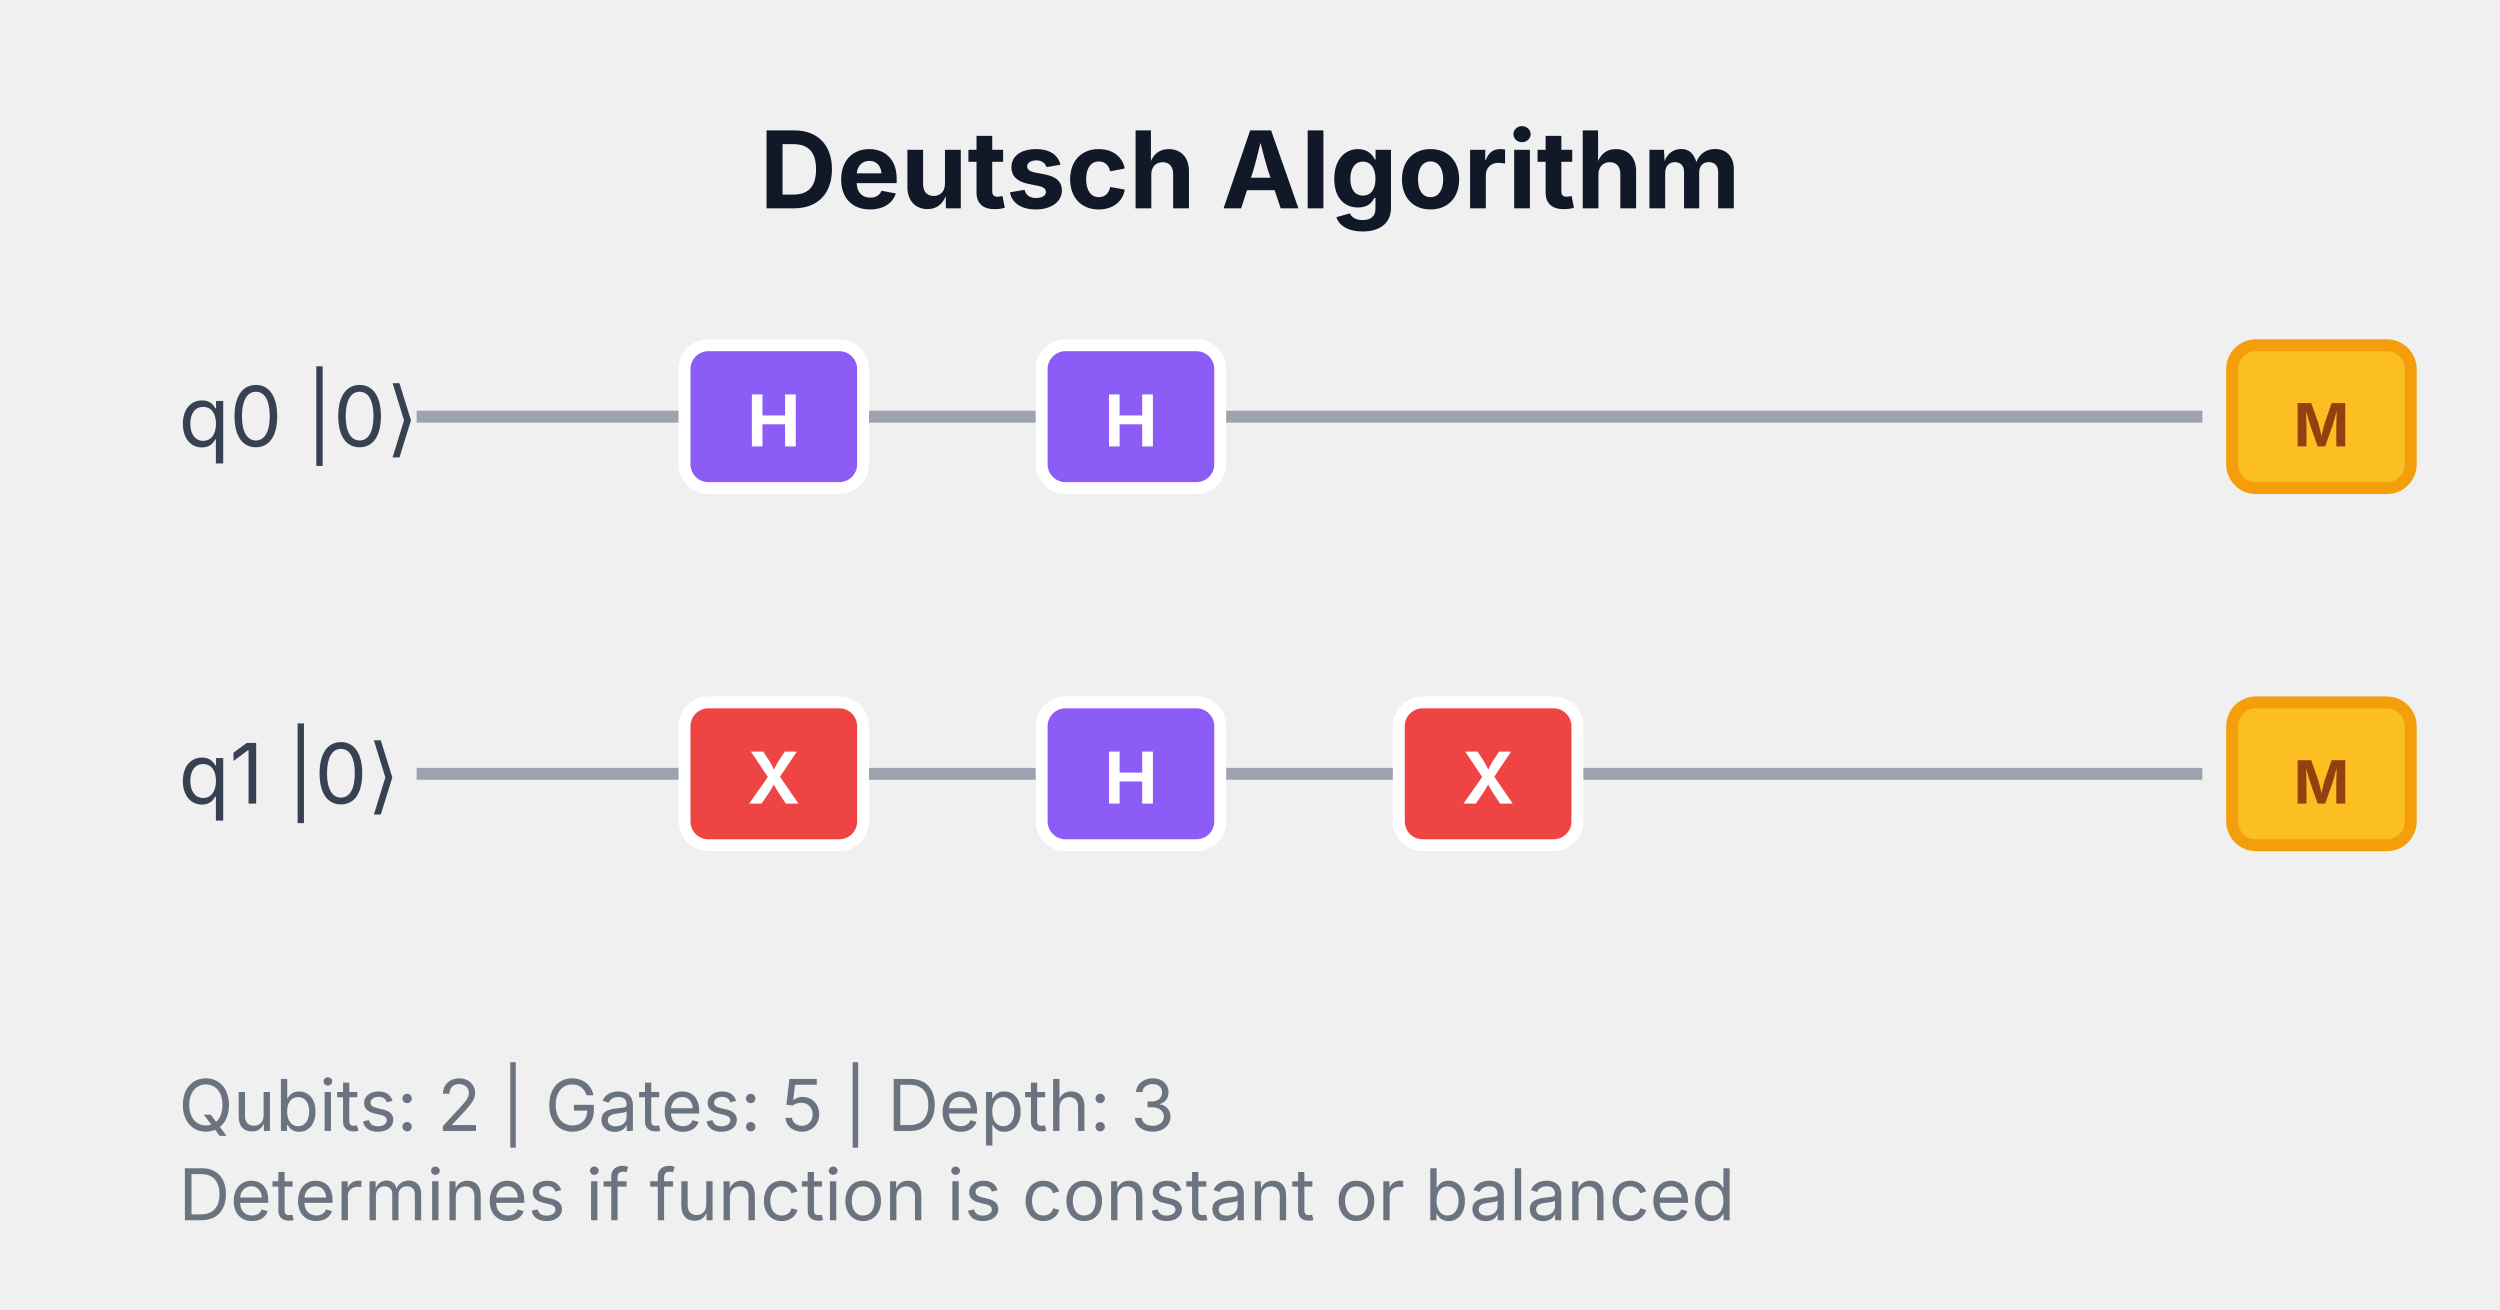
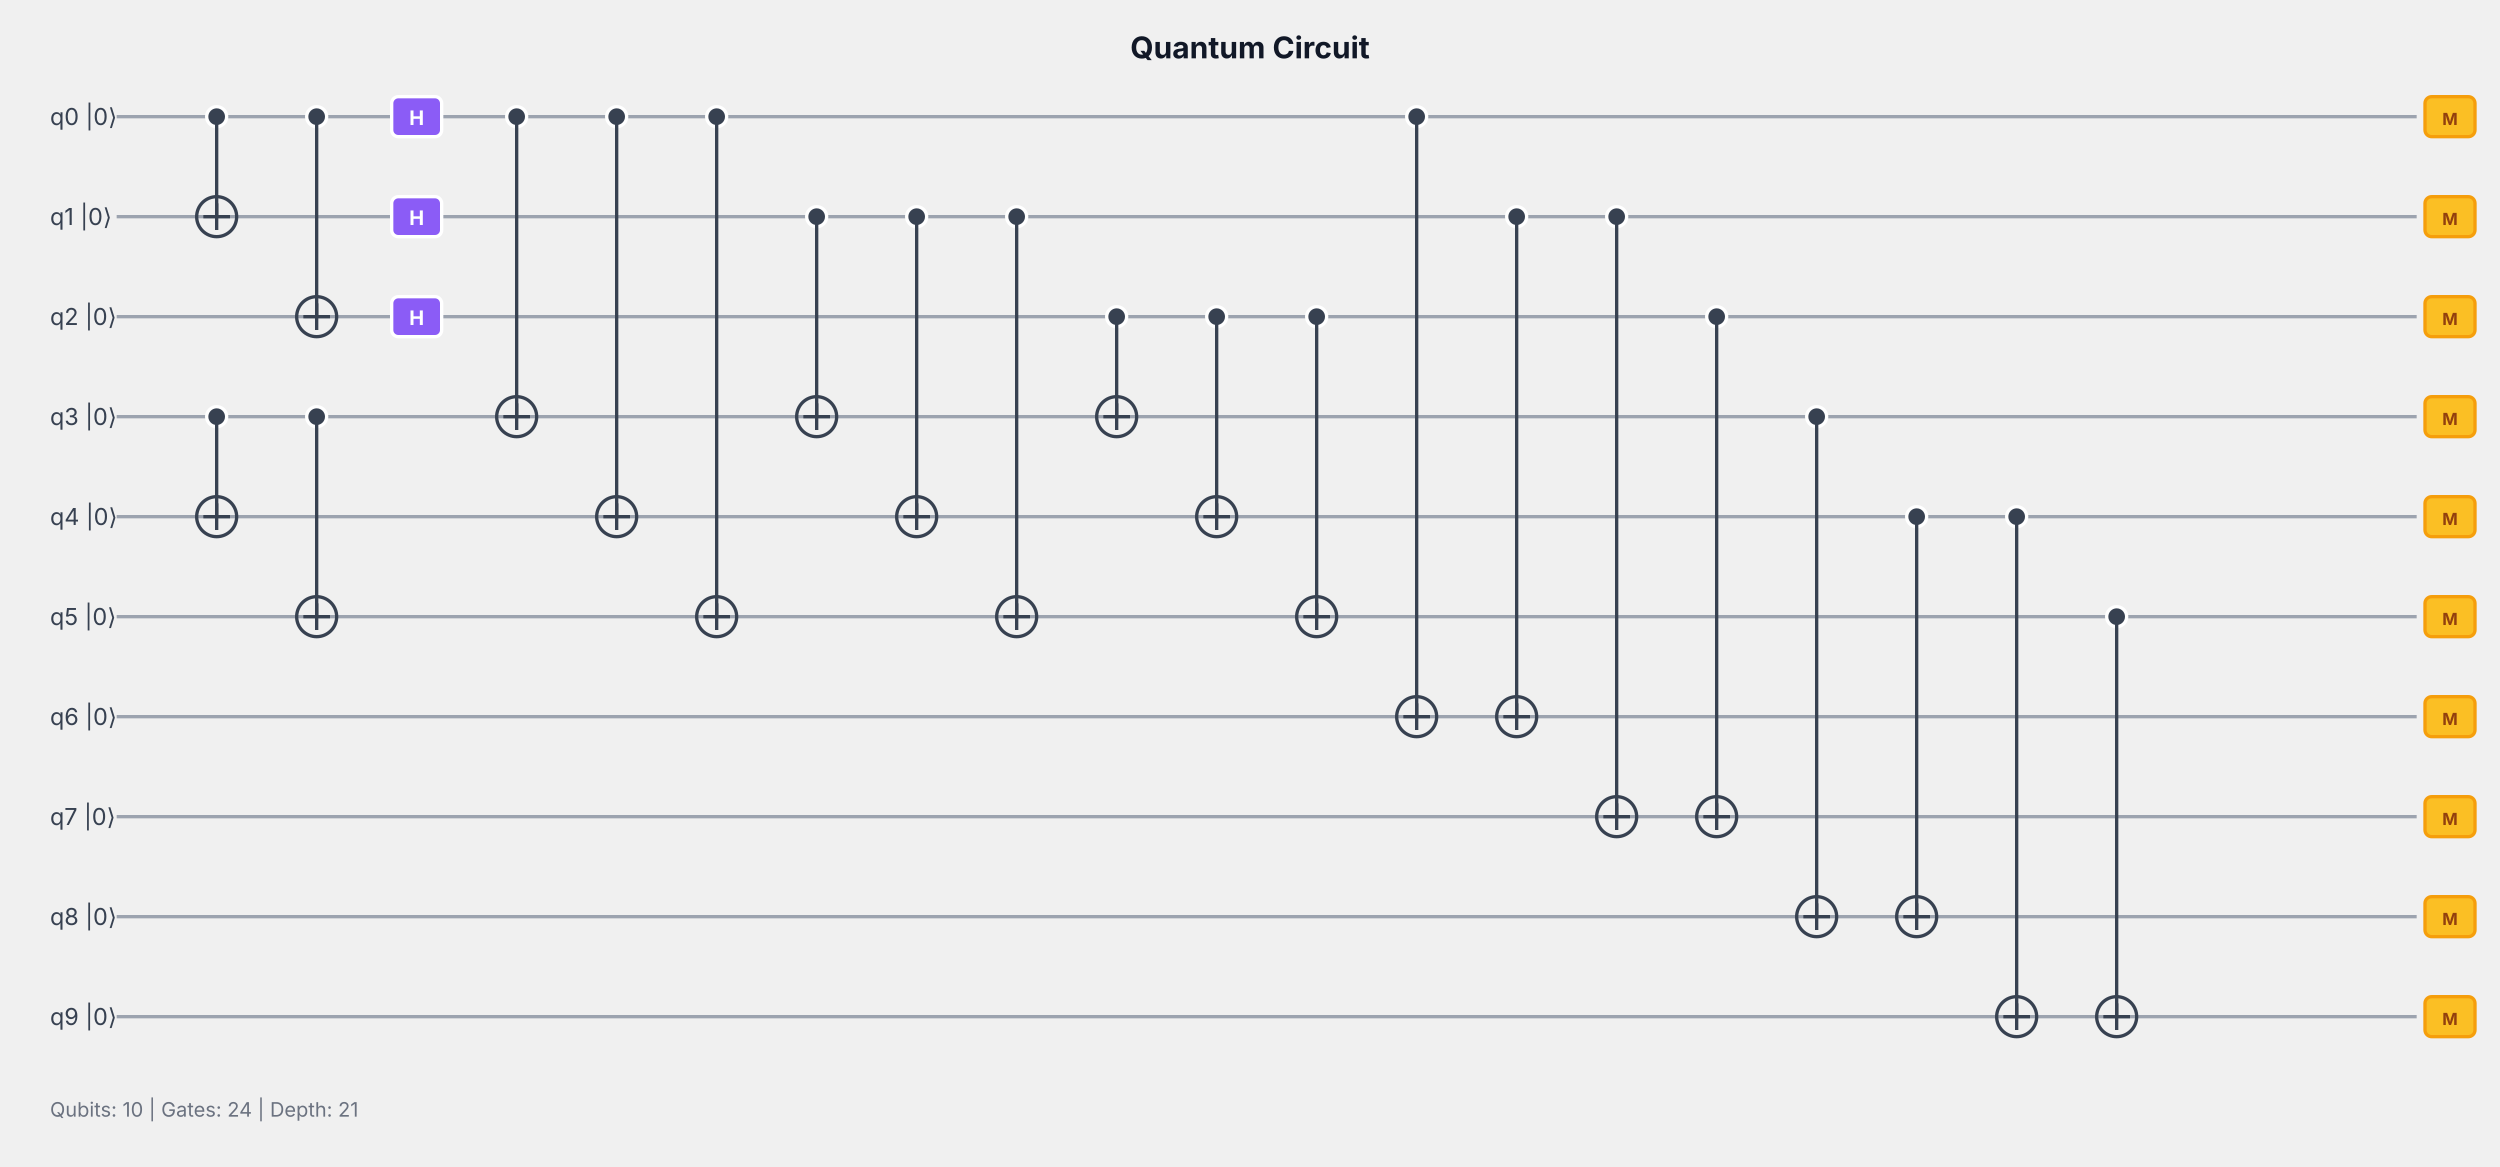
- <svg xmlns="http://www.w3.org/2000/svg" height="220" style="background-color: #ffffff; border: 1px solid #e5e7eb; border-radius: 8px;" width="420">
+ <svg xmlns="http://www.w3.org/2000/svg" height="700" style="background-color: #ffffff; border: 1px solid #e5e7eb; border-radius: 8px;" width="1500">
  <defs>
    <style>.gate-group:hover rect { opacity: 1; stroke-width: 3; }
                         .gate-group:hover circle { stroke-width: 3; }
                         text { font-family: 'SF Pro Display', 'Segoe UI', system-ui, sans-serif; }</style>
  </defs>
-   <text fill="#111827" font-size="18" font-weight="bold" text-anchor="middle" x="210" y="35">Deutsch Algorithm</text>
+   <text fill="#111827" font-size="18" font-weight="bold" text-anchor="middle" x="750" y="35">Quantum Circuit</text>
  <g>
    <text fill="#374151" font-size="14" x="30" y="75">q0 |0⟩</text>
-     <line stroke="#9ca3af" stroke-width="2" x1="70" x2="370" y1="70" y2="70" />
+     <line stroke="#9ca3af" stroke-width="2" x1="70" x2="1450" y1="70" y2="70" />
  </g>
  <g>
    <text fill="#374151" font-size="14" x="30" y="135">q1 |0⟩</text>
-     <line stroke="#9ca3af" stroke-width="2" x1="70" x2="370" y1="130" y2="130" />
-   </g>
-   <g class="gate-group">
-     <rect fill="#ef4444" height="24" rx="4" stroke="#ffffff" stroke-width="2" width="30" x="115" y="118" />
-     <text fill="#ffffff" font-size="12" font-weight="bold" text-anchor="middle" x="130" y="135">X</text>
-   </g>
-   <g class="gate-group">
-     <rect fill="#8b5cf6" height="24" rx="4" stroke="#ffffff" stroke-width="2" width="30" x="115" y="58" />
-     <text fill="#ffffff" font-size="12" font-weight="bold" text-anchor="middle" x="130" y="75">H</text>
-   </g>
-   <g class="gate-group">
-     <rect fill="#8b5cf6" height="24" rx="4" stroke="#ffffff" stroke-width="2" width="30" x="175" y="118" />
-     <text fill="#ffffff" font-size="12" font-weight="bold" text-anchor="middle" x="190" y="135">H</text>
-   </g>
-   <g class="gate-group">
-     <rect fill="#ef4444" height="24" rx="4" stroke="#ffffff" stroke-width="2" width="30" x="235" y="118" />
-     <text fill="#ffffff" font-size="12" font-weight="bold" text-anchor="middle" x="250" y="135">X</text>
-   </g>
-   <g class="gate-group">
-     <rect fill="#8b5cf6" height="24" rx="4" stroke="#ffffff" stroke-width="2" width="30" x="175" y="58" />
-     <text fill="#ffffff" font-size="12" font-weight="bold" text-anchor="middle" x="190" y="75">H</text>
-   </g>
-   <g>
-     <rect fill="#fbbf24" height="24" rx="4" stroke="#f59e0b" stroke-width="2" width="30" x="375" y="58" />
-     <text fill="#92400e" font-size="10" font-weight="bold" text-anchor="middle" x="390" y="75">M</text>
-   </g>
-   <g>
-     <rect fill="#fbbf24" height="24" rx="4" stroke="#f59e0b" stroke-width="2" width="30" x="375" y="118" />
-     <text fill="#92400e" font-size="10" font-weight="bold" text-anchor="middle" x="390" y="135">M</text>
-   </g>
-   <g>
-     <text fill="#6b7280" font-size="12" x="30" y="190">Qubits: 2 | Gates: 5 | Depth: 3</text>
-     <text fill="#6b7280" font-size="12" x="30" y="205">Determines if function is constant or balanced</text>
+     <line stroke="#9ca3af" stroke-width="2" x1="70" x2="1450" y1="130" y2="130" />
+   </g>
+   <g>
+     <text fill="#374151" font-size="14" x="30" y="195">q2 |0⟩</text>
+     <line stroke="#9ca3af" stroke-width="2" x1="70" x2="1450" y1="190" y2="190" />
+   </g>
+   <g>
+     <text fill="#374151" font-size="14" x="30" y="255">q3 |0⟩</text>
+     <line stroke="#9ca3af" stroke-width="2" x1="70" x2="1450" y1="250" y2="250" />
+   </g>
+   <g>
+     <text fill="#374151" font-size="14" x="30" y="315">q4 |0⟩</text>
+     <line stroke="#9ca3af" stroke-width="2" x1="70" x2="1450" y1="310" y2="310" />
+   </g>
+   <g>
+     <text fill="#374151" font-size="14" x="30" y="375">q5 |0⟩</text>
+     <line stroke="#9ca3af" stroke-width="2" x1="70" x2="1450" y1="370" y2="370" />
+   </g>
+   <g>
+     <text fill="#374151" font-size="14" x="30" y="435">q6 |0⟩</text>
+     <line stroke="#9ca3af" stroke-width="2" x1="70" x2="1450" y1="430" y2="430" />
+   </g>
+   <g>
+     <text fill="#374151" font-size="14" x="30" y="495">q7 |0⟩</text>
+     <line stroke="#9ca3af" stroke-width="2" x1="70" x2="1450" y1="490" y2="490" />
+   </g>
+   <g>
+     <text fill="#374151" font-size="14" x="30" y="555">q8 |0⟩</text>
+     <line stroke="#9ca3af" stroke-width="2" x1="70" x2="1450" y1="550" y2="550" />
+   </g>
+   <g>
+     <text fill="#374151" font-size="14" x="30" y="615">q9 |0⟩</text>
+     <line stroke="#9ca3af" stroke-width="2" x1="70" x2="1450" y1="610" y2="610" />
+   </g>
+   <g class="gate-group">
+     <circle cx="130" cy="70" fill="#374151" r="6" stroke="#ffffff" stroke-width="2" />
+     <circle cx="130" cy="130" fill="none" r="12" stroke="#374151" stroke-width="2" />
+     <line stroke="#374151" stroke-width="2" x1="122" x2="138" y1="130" y2="130" />
+     <line stroke="#374151" stroke-width="2" x1="130" x2="130" y1="122" y2="138" />
+     <line stroke="#374151" stroke-width="2" x1="130" x2="130" y1="70" y2="130" />
+   </g>
+   <g class="gate-group">
+     <circle cx="190" cy="70" fill="#374151" r="6" stroke="#ffffff" stroke-width="2" />
+     <circle cx="190" cy="190" fill="none" r="12" stroke="#374151" stroke-width="2" />
+     <line stroke="#374151" stroke-width="2" x1="182" x2="198" y1="190" y2="190" />
+     <line stroke="#374151" stroke-width="2" x1="190" x2="190" y1="182" y2="198" />
+     <line stroke="#374151" stroke-width="2" x1="190" x2="190" y1="70" y2="190" />
+   </g>
+   <g class="gate-group">
+     <circle cx="130" cy="250" fill="#374151" r="6" stroke="#ffffff" stroke-width="2" />
+     <circle cx="130" cy="310" fill="none" r="12" stroke="#374151" stroke-width="2" />
+     <line stroke="#374151" stroke-width="2" x1="122" x2="138" y1="310" y2="310" />
+     <line stroke="#374151" stroke-width="2" x1="130" x2="130" y1="302" y2="318" />
+     <line stroke="#374151" stroke-width="2" x1="130" x2="130" y1="250" y2="310" />
+   </g>
+   <g class="gate-group">
+     <circle cx="190" cy="250" fill="#374151" r="6" stroke="#ffffff" stroke-width="2" />
+     <circle cx="190" cy="370" fill="none" r="12" stroke="#374151" stroke-width="2" />
+     <line stroke="#374151" stroke-width="2" x1="182" x2="198" y1="370" y2="370" />
+     <line stroke="#374151" stroke-width="2" x1="190" x2="190" y1="362" y2="378" />
+     <line stroke="#374151" stroke-width="2" x1="190" x2="190" y1="250" y2="370" />
+   </g>
+   <g class="gate-group">
+     <rect fill="#8b5cf6" height="24" rx="4" stroke="#ffffff" stroke-width="2" width="30" x="235" y="58" />
+     <text fill="#ffffff" font-size="12" font-weight="bold" text-anchor="middle" x="250" y="75">H</text>
+   </g>
+   <g class="gate-group">
+     <rect fill="#8b5cf6" height="24" rx="4" stroke="#ffffff" stroke-width="2" width="30" x="235" y="118" />
+     <text fill="#ffffff" font-size="12" font-weight="bold" text-anchor="middle" x="250" y="135">H</text>
+   </g>
+   <g class="gate-group">
+     <rect fill="#8b5cf6" height="24" rx="4" stroke="#ffffff" stroke-width="2" width="30" x="235" y="178" />
+     <text fill="#ffffff" font-size="12" font-weight="bold" text-anchor="middle" x="250" y="195">H</text>
+   </g>
+   <g class="gate-group">
+     <circle cx="310" cy="70" fill="#374151" r="6" stroke="#ffffff" stroke-width="2" />
+     <circle cx="310" cy="250" fill="none" r="12" stroke="#374151" stroke-width="2" />
+     <line stroke="#374151" stroke-width="2" x1="302" x2="318" y1="250" y2="250" />
+     <line stroke="#374151" stroke-width="2" x1="310" x2="310" y1="242" y2="258" />
+     <line stroke="#374151" stroke-width="2" x1="310" x2="310" y1="70" y2="250" />
+   </g>
+   <g class="gate-group">
+     <circle cx="370" cy="70" fill="#374151" r="6" stroke="#ffffff" stroke-width="2" />
+     <circle cx="370" cy="310" fill="none" r="12" stroke="#374151" stroke-width="2" />
+     <line stroke="#374151" stroke-width="2" x1="362" x2="378" y1="310" y2="310" />
+     <line stroke="#374151" stroke-width="2" x1="370" x2="370" y1="302" y2="318" />
+     <line stroke="#374151" stroke-width="2" x1="370" x2="370" y1="70" y2="310" />
+   </g>
+   <g class="gate-group">
+     <circle cx="430" cy="70" fill="#374151" r="6" stroke="#ffffff" stroke-width="2" />
+     <circle cx="430" cy="370" fill="none" r="12" stroke="#374151" stroke-width="2" />
+     <line stroke="#374151" stroke-width="2" x1="422" x2="438" y1="370" y2="370" />
+     <line stroke="#374151" stroke-width="2" x1="430" x2="430" y1="362" y2="378" />
+     <line stroke="#374151" stroke-width="2" x1="430" x2="430" y1="70" y2="370" />
+   </g>
+   <g class="gate-group">
+     <circle cx="490" cy="130" fill="#374151" r="6" stroke="#ffffff" stroke-width="2" />
+     <circle cx="490" cy="250" fill="none" r="12" stroke="#374151" stroke-width="2" />
+     <line stroke="#374151" stroke-width="2" x1="482" x2="498" y1="250" y2="250" />
+     <line stroke="#374151" stroke-width="2" x1="490" x2="490" y1="242" y2="258" />
+     <line stroke="#374151" stroke-width="2" x1="490" x2="490" y1="130" y2="250" />
+   </g>
+   <g class="gate-group">
+     <circle cx="550" cy="130" fill="#374151" r="6" stroke="#ffffff" stroke-width="2" />
+     <circle cx="550" cy="310" fill="none" r="12" stroke="#374151" stroke-width="2" />
+     <line stroke="#374151" stroke-width="2" x1="542" x2="558" y1="310" y2="310" />
+     <line stroke="#374151" stroke-width="2" x1="550" x2="550" y1="302" y2="318" />
+     <line stroke="#374151" stroke-width="2" x1="550" x2="550" y1="130" y2="310" />
+   </g>
+   <g class="gate-group">
+     <circle cx="610" cy="130" fill="#374151" r="6" stroke="#ffffff" stroke-width="2" />
+     <circle cx="610" cy="370" fill="none" r="12" stroke="#374151" stroke-width="2" />
+     <line stroke="#374151" stroke-width="2" x1="602" x2="618" y1="370" y2="370" />
+     <line stroke="#374151" stroke-width="2" x1="610" x2="610" y1="362" y2="378" />
+     <line stroke="#374151" stroke-width="2" x1="610" x2="610" y1="130" y2="370" />
+   </g>
+   <g class="gate-group">
+     <circle cx="670" cy="190" fill="#374151" r="6" stroke="#ffffff" stroke-width="2" />
+     <circle cx="670" cy="250" fill="none" r="12" stroke="#374151" stroke-width="2" />
+     <line stroke="#374151" stroke-width="2" x1="662" x2="678" y1="250" y2="250" />
+     <line stroke="#374151" stroke-width="2" x1="670" x2="670" y1="242" y2="258" />
+     <line stroke="#374151" stroke-width="2" x1="670" x2="670" y1="190" y2="250" />
+   </g>
+   <g class="gate-group">
+     <circle cx="730" cy="190" fill="#374151" r="6" stroke="#ffffff" stroke-width="2" />
+     <circle cx="730" cy="310" fill="none" r="12" stroke="#374151" stroke-width="2" />
+     <line stroke="#374151" stroke-width="2" x1="722" x2="738" y1="310" y2="310" />
+     <line stroke="#374151" stroke-width="2" x1="730" x2="730" y1="302" y2="318" />
+     <line stroke="#374151" stroke-width="2" x1="730" x2="730" y1="190" y2="310" />
+   </g>
+   <g class="gate-group">
+     <circle cx="790" cy="190" fill="#374151" r="6" stroke="#ffffff" stroke-width="2" />
+     <circle cx="790" cy="370" fill="none" r="12" stroke="#374151" stroke-width="2" />
+     <line stroke="#374151" stroke-width="2" x1="782" x2="798" y1="370" y2="370" />
+     <line stroke="#374151" stroke-width="2" x1="790" x2="790" y1="362" y2="378" />
+     <line stroke="#374151" stroke-width="2" x1="790" x2="790" y1="190" y2="370" />
+   </g>
+   <g class="gate-group">
+     <circle cx="850" cy="70" fill="#374151" r="6" stroke="#ffffff" stroke-width="2" />
+     <circle cx="850" cy="430" fill="none" r="12" stroke="#374151" stroke-width="2" />
+     <line stroke="#374151" stroke-width="2" x1="842" x2="858" y1="430" y2="430" />
+     <line stroke="#374151" stroke-width="2" x1="850" x2="850" y1="422" y2="438" />
+     <line stroke="#374151" stroke-width="2" x1="850" x2="850" y1="70" y2="430" />
+   </g>
+   <g class="gate-group">
+     <circle cx="910" cy="130" fill="#374151" r="6" stroke="#ffffff" stroke-width="2" />
+     <circle cx="910" cy="430" fill="none" r="12" stroke="#374151" stroke-width="2" />
+     <line stroke="#374151" stroke-width="2" x1="902" x2="918" y1="430" y2="430" />
+     <line stroke="#374151" stroke-width="2" x1="910" x2="910" y1="422" y2="438" />
+     <line stroke="#374151" stroke-width="2" x1="910" x2="910" y1="130" y2="430" />
+   </g>
+   <g class="gate-group">
+     <circle cx="970" cy="130" fill="#374151" r="6" stroke="#ffffff" stroke-width="2" />
+     <circle cx="970" cy="490" fill="none" r="12" stroke="#374151" stroke-width="2" />
+     <line stroke="#374151" stroke-width="2" x1="962" x2="978" y1="490" y2="490" />
+     <line stroke="#374151" stroke-width="2" x1="970" x2="970" y1="482" y2="498" />
+     <line stroke="#374151" stroke-width="2" x1="970" x2="970" y1="130" y2="490" />
+   </g>
+   <g class="gate-group">
+     <circle cx="1030" cy="190" fill="#374151" r="6" stroke="#ffffff" stroke-width="2" />
+     <circle cx="1030" cy="490" fill="none" r="12" stroke="#374151" stroke-width="2" />
+     <line stroke="#374151" stroke-width="2" x1="1022" x2="1038" y1="490" y2="490" />
+     <line stroke="#374151" stroke-width="2" x1="1030" x2="1030" y1="482" y2="498" />
+     <line stroke="#374151" stroke-width="2" x1="1030" x2="1030" y1="190" y2="490" />
+   </g>
+   <g class="gate-group">
+     <circle cx="1090" cy="250" fill="#374151" r="6" stroke="#ffffff" stroke-width="2" />
+     <circle cx="1090" cy="550" fill="none" r="12" stroke="#374151" stroke-width="2" />
+     <line stroke="#374151" stroke-width="2" x1="1082" x2="1098" y1="550" y2="550" />
+     <line stroke="#374151" stroke-width="2" x1="1090" x2="1090" y1="542" y2="558" />
+     <line stroke="#374151" stroke-width="2" x1="1090" x2="1090" y1="250" y2="550" />
+   </g>
+   <g class="gate-group">
+     <circle cx="1150" cy="310" fill="#374151" r="6" stroke="#ffffff" stroke-width="2" />
+     <circle cx="1150" cy="550" fill="none" r="12" stroke="#374151" stroke-width="2" />
+     <line stroke="#374151" stroke-width="2" x1="1142" x2="1158" y1="550" y2="550" />
+     <line stroke="#374151" stroke-width="2" x1="1150" x2="1150" y1="542" y2="558" />
+     <line stroke="#374151" stroke-width="2" x1="1150" x2="1150" y1="310" y2="550" />
+   </g>
+   <g class="gate-group">
+     <circle cx="1210" cy="310" fill="#374151" r="6" stroke="#ffffff" stroke-width="2" />
+     <circle cx="1210" cy="610" fill="none" r="12" stroke="#374151" stroke-width="2" />
+     <line stroke="#374151" stroke-width="2" x1="1202" x2="1218" y1="610" y2="610" />
+     <line stroke="#374151" stroke-width="2" x1="1210" x2="1210" y1="602" y2="618" />
+     <line stroke="#374151" stroke-width="2" x1="1210" x2="1210" y1="310" y2="610" />
+   </g>
+   <g class="gate-group">
+     <circle cx="1270" cy="370" fill="#374151" r="6" stroke="#ffffff" stroke-width="2" />
+     <circle cx="1270" cy="610" fill="none" r="12" stroke="#374151" stroke-width="2" />
+     <line stroke="#374151" stroke-width="2" x1="1262" x2="1278" y1="610" y2="610" />
+     <line stroke="#374151" stroke-width="2" x1="1270" x2="1270" y1="602" y2="618" />
+     <line stroke="#374151" stroke-width="2" x1="1270" x2="1270" y1="370" y2="610" />
+   </g>
+   <g>
+     <rect fill="#fbbf24" height="24" rx="4" stroke="#f59e0b" stroke-width="2" width="30" x="1455" y="58" />
+     <text fill="#92400e" font-size="10" font-weight="bold" text-anchor="middle" x="1470" y="75">M</text>
+   </g>
+   <g>
+     <rect fill="#fbbf24" height="24" rx="4" stroke="#f59e0b" stroke-width="2" width="30" x="1455" y="118" />
+     <text fill="#92400e" font-size="10" font-weight="bold" text-anchor="middle" x="1470" y="135">M</text>
+   </g>
+   <g>
+     <rect fill="#fbbf24" height="24" rx="4" stroke="#f59e0b" stroke-width="2" width="30" x="1455" y="178" />
+     <text fill="#92400e" font-size="10" font-weight="bold" text-anchor="middle" x="1470" y="195">M</text>
+   </g>
+   <g>
+     <rect fill="#fbbf24" height="24" rx="4" stroke="#f59e0b" stroke-width="2" width="30" x="1455" y="238" />
+     <text fill="#92400e" font-size="10" font-weight="bold" text-anchor="middle" x="1470" y="255">M</text>
+   </g>
+   <g>
+     <rect fill="#fbbf24" height="24" rx="4" stroke="#f59e0b" stroke-width="2" width="30" x="1455" y="298" />
+     <text fill="#92400e" font-size="10" font-weight="bold" text-anchor="middle" x="1470" y="315">M</text>
+   </g>
+   <g>
+     <rect fill="#fbbf24" height="24" rx="4" stroke="#f59e0b" stroke-width="2" width="30" x="1455" y="358" />
+     <text fill="#92400e" font-size="10" font-weight="bold" text-anchor="middle" x="1470" y="375">M</text>
+   </g>
+   <g>
+     <rect fill="#fbbf24" height="24" rx="4" stroke="#f59e0b" stroke-width="2" width="30" x="1455" y="418" />
+     <text fill="#92400e" font-size="10" font-weight="bold" text-anchor="middle" x="1470" y="435">M</text>
+   </g>
+   <g>
+     <rect fill="#fbbf24" height="24" rx="4" stroke="#f59e0b" stroke-width="2" width="30" x="1455" y="478" />
+     <text fill="#92400e" font-size="10" font-weight="bold" text-anchor="middle" x="1470" y="495">M</text>
+   </g>
+   <g>
+     <rect fill="#fbbf24" height="24" rx="4" stroke="#f59e0b" stroke-width="2" width="30" x="1455" y="538" />
+     <text fill="#92400e" font-size="10" font-weight="bold" text-anchor="middle" x="1470" y="555">M</text>
+   </g>
+   <g>
+     <rect fill="#fbbf24" height="24" rx="4" stroke="#f59e0b" stroke-width="2" width="30" x="1455" y="598" />
+     <text fill="#92400e" font-size="10" font-weight="bold" text-anchor="middle" x="1470" y="615">M</text>
+   </g>
+   <g>
+     <text fill="#6b7280" font-size="12" x="30" y="670">Qubits: 10 | Gates: 24 | Depth: 21</text>
  </g>
</svg>
